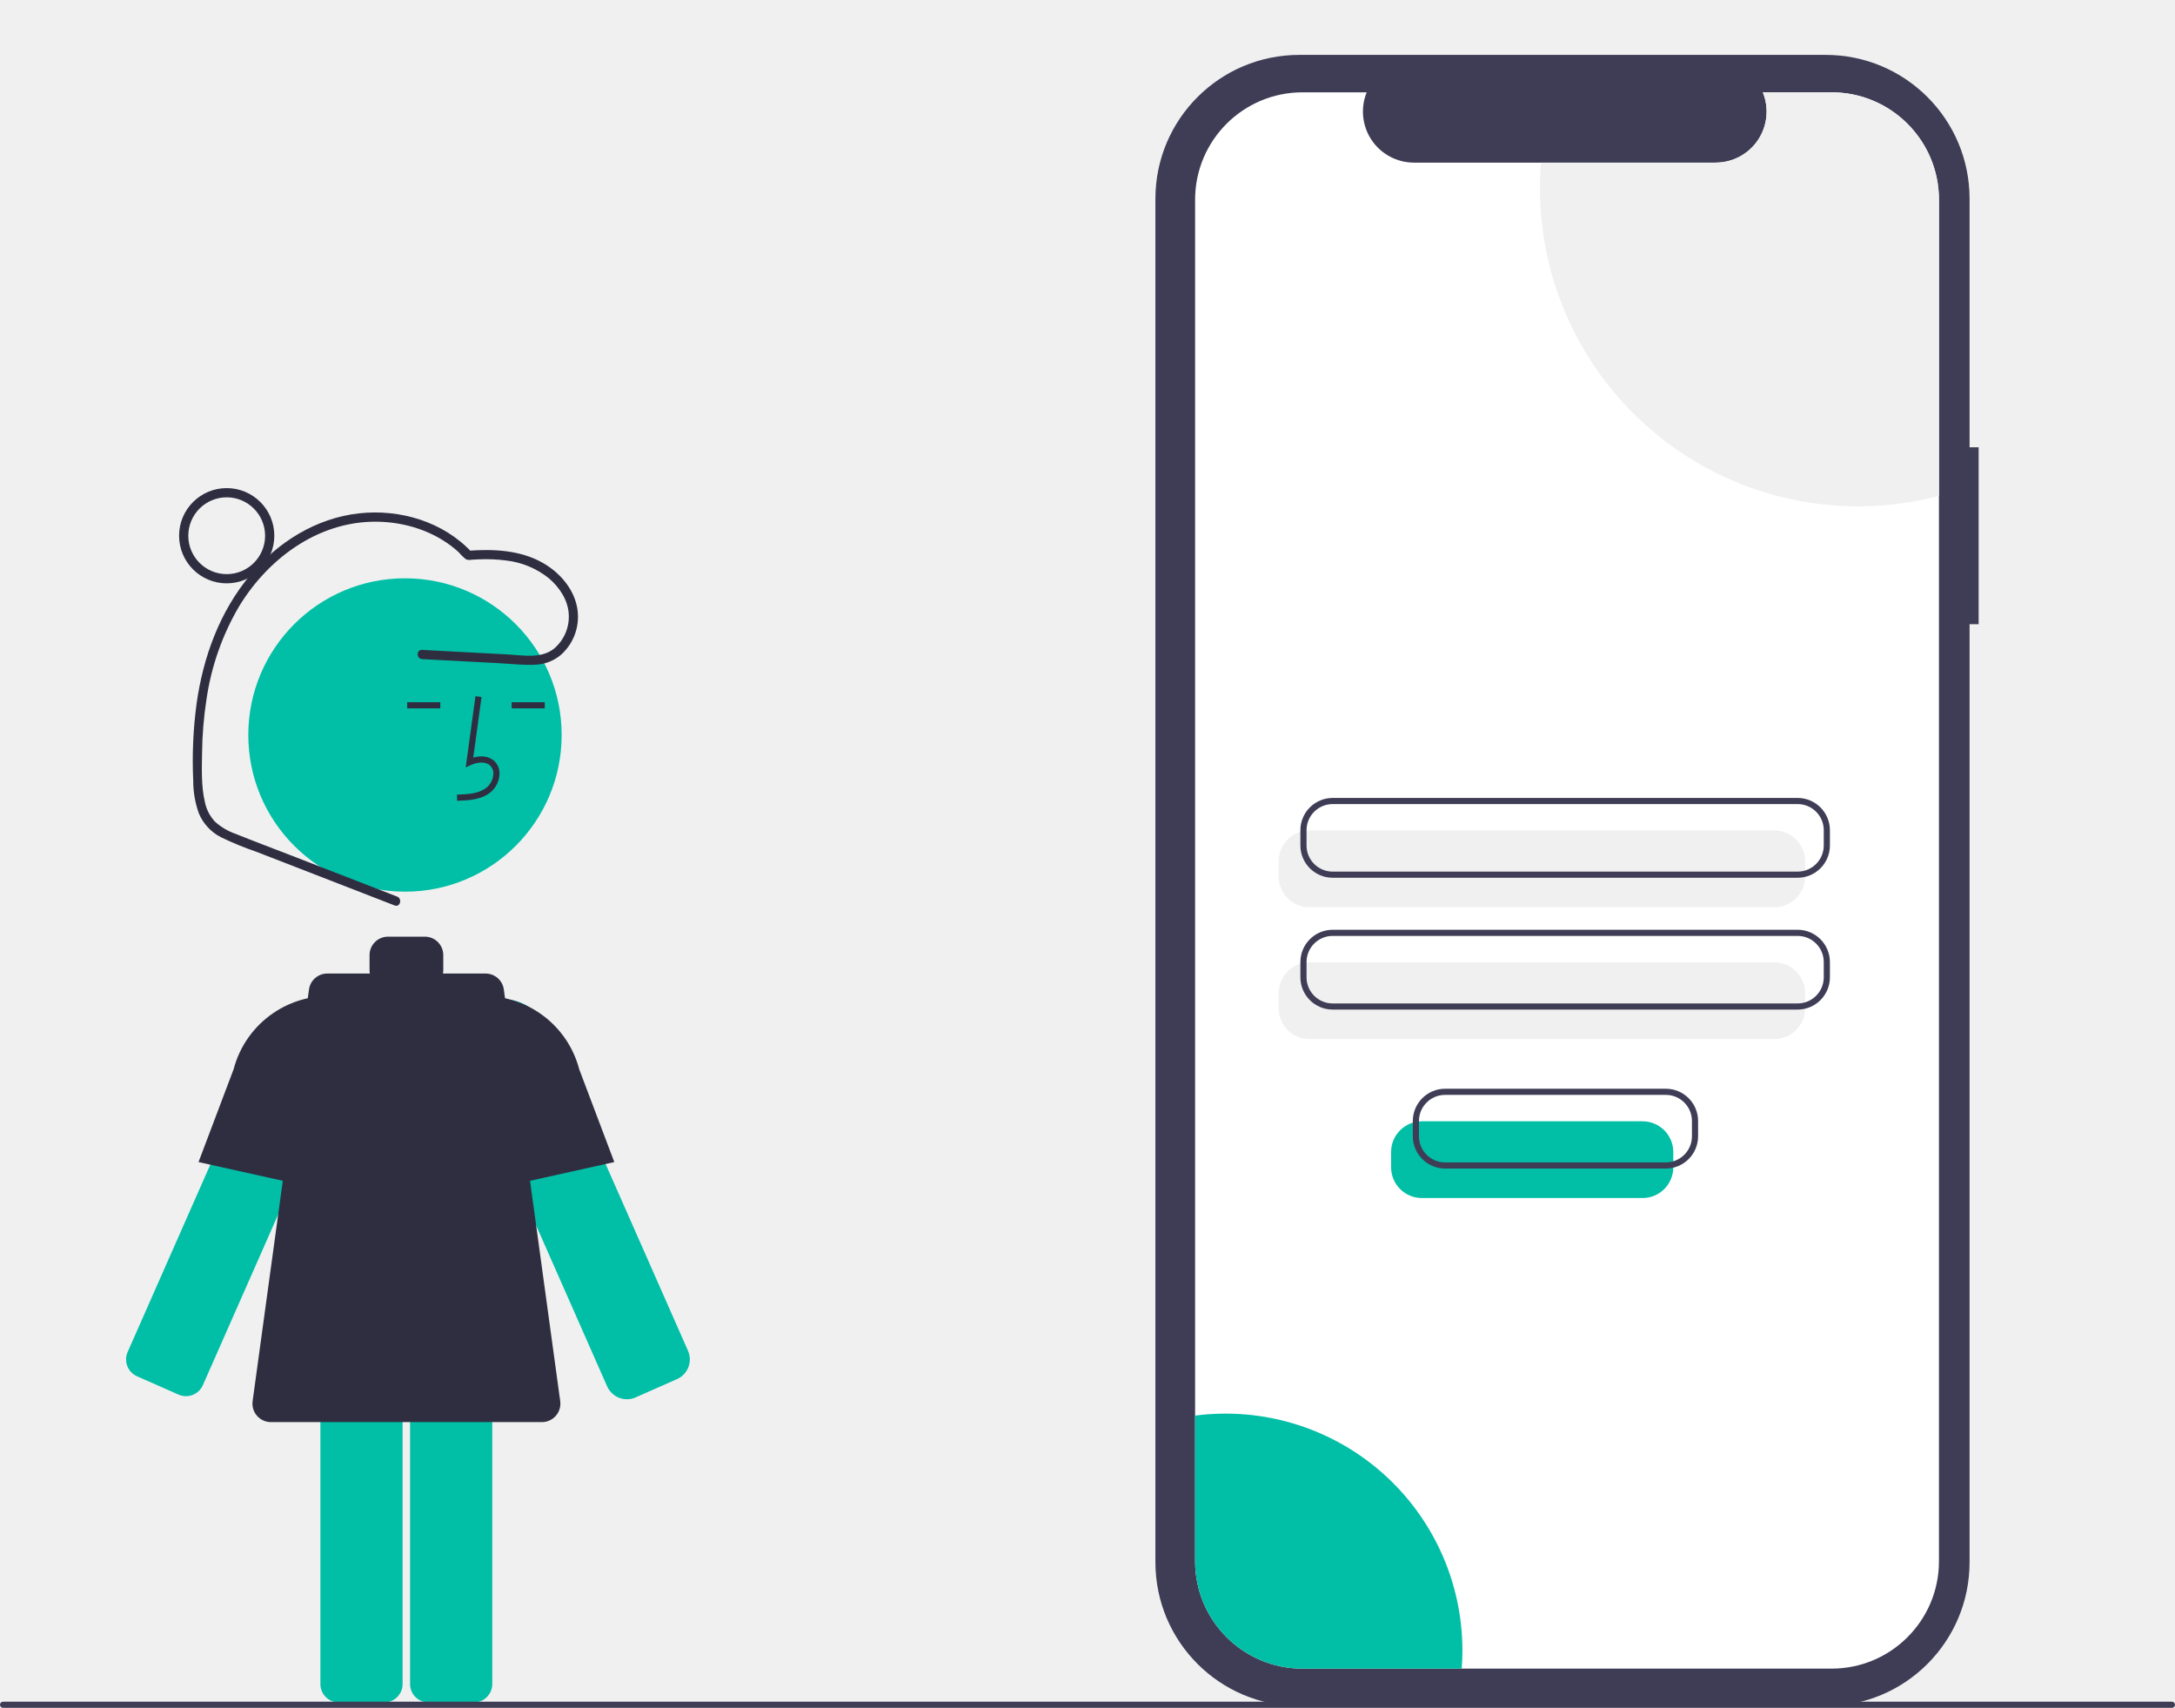
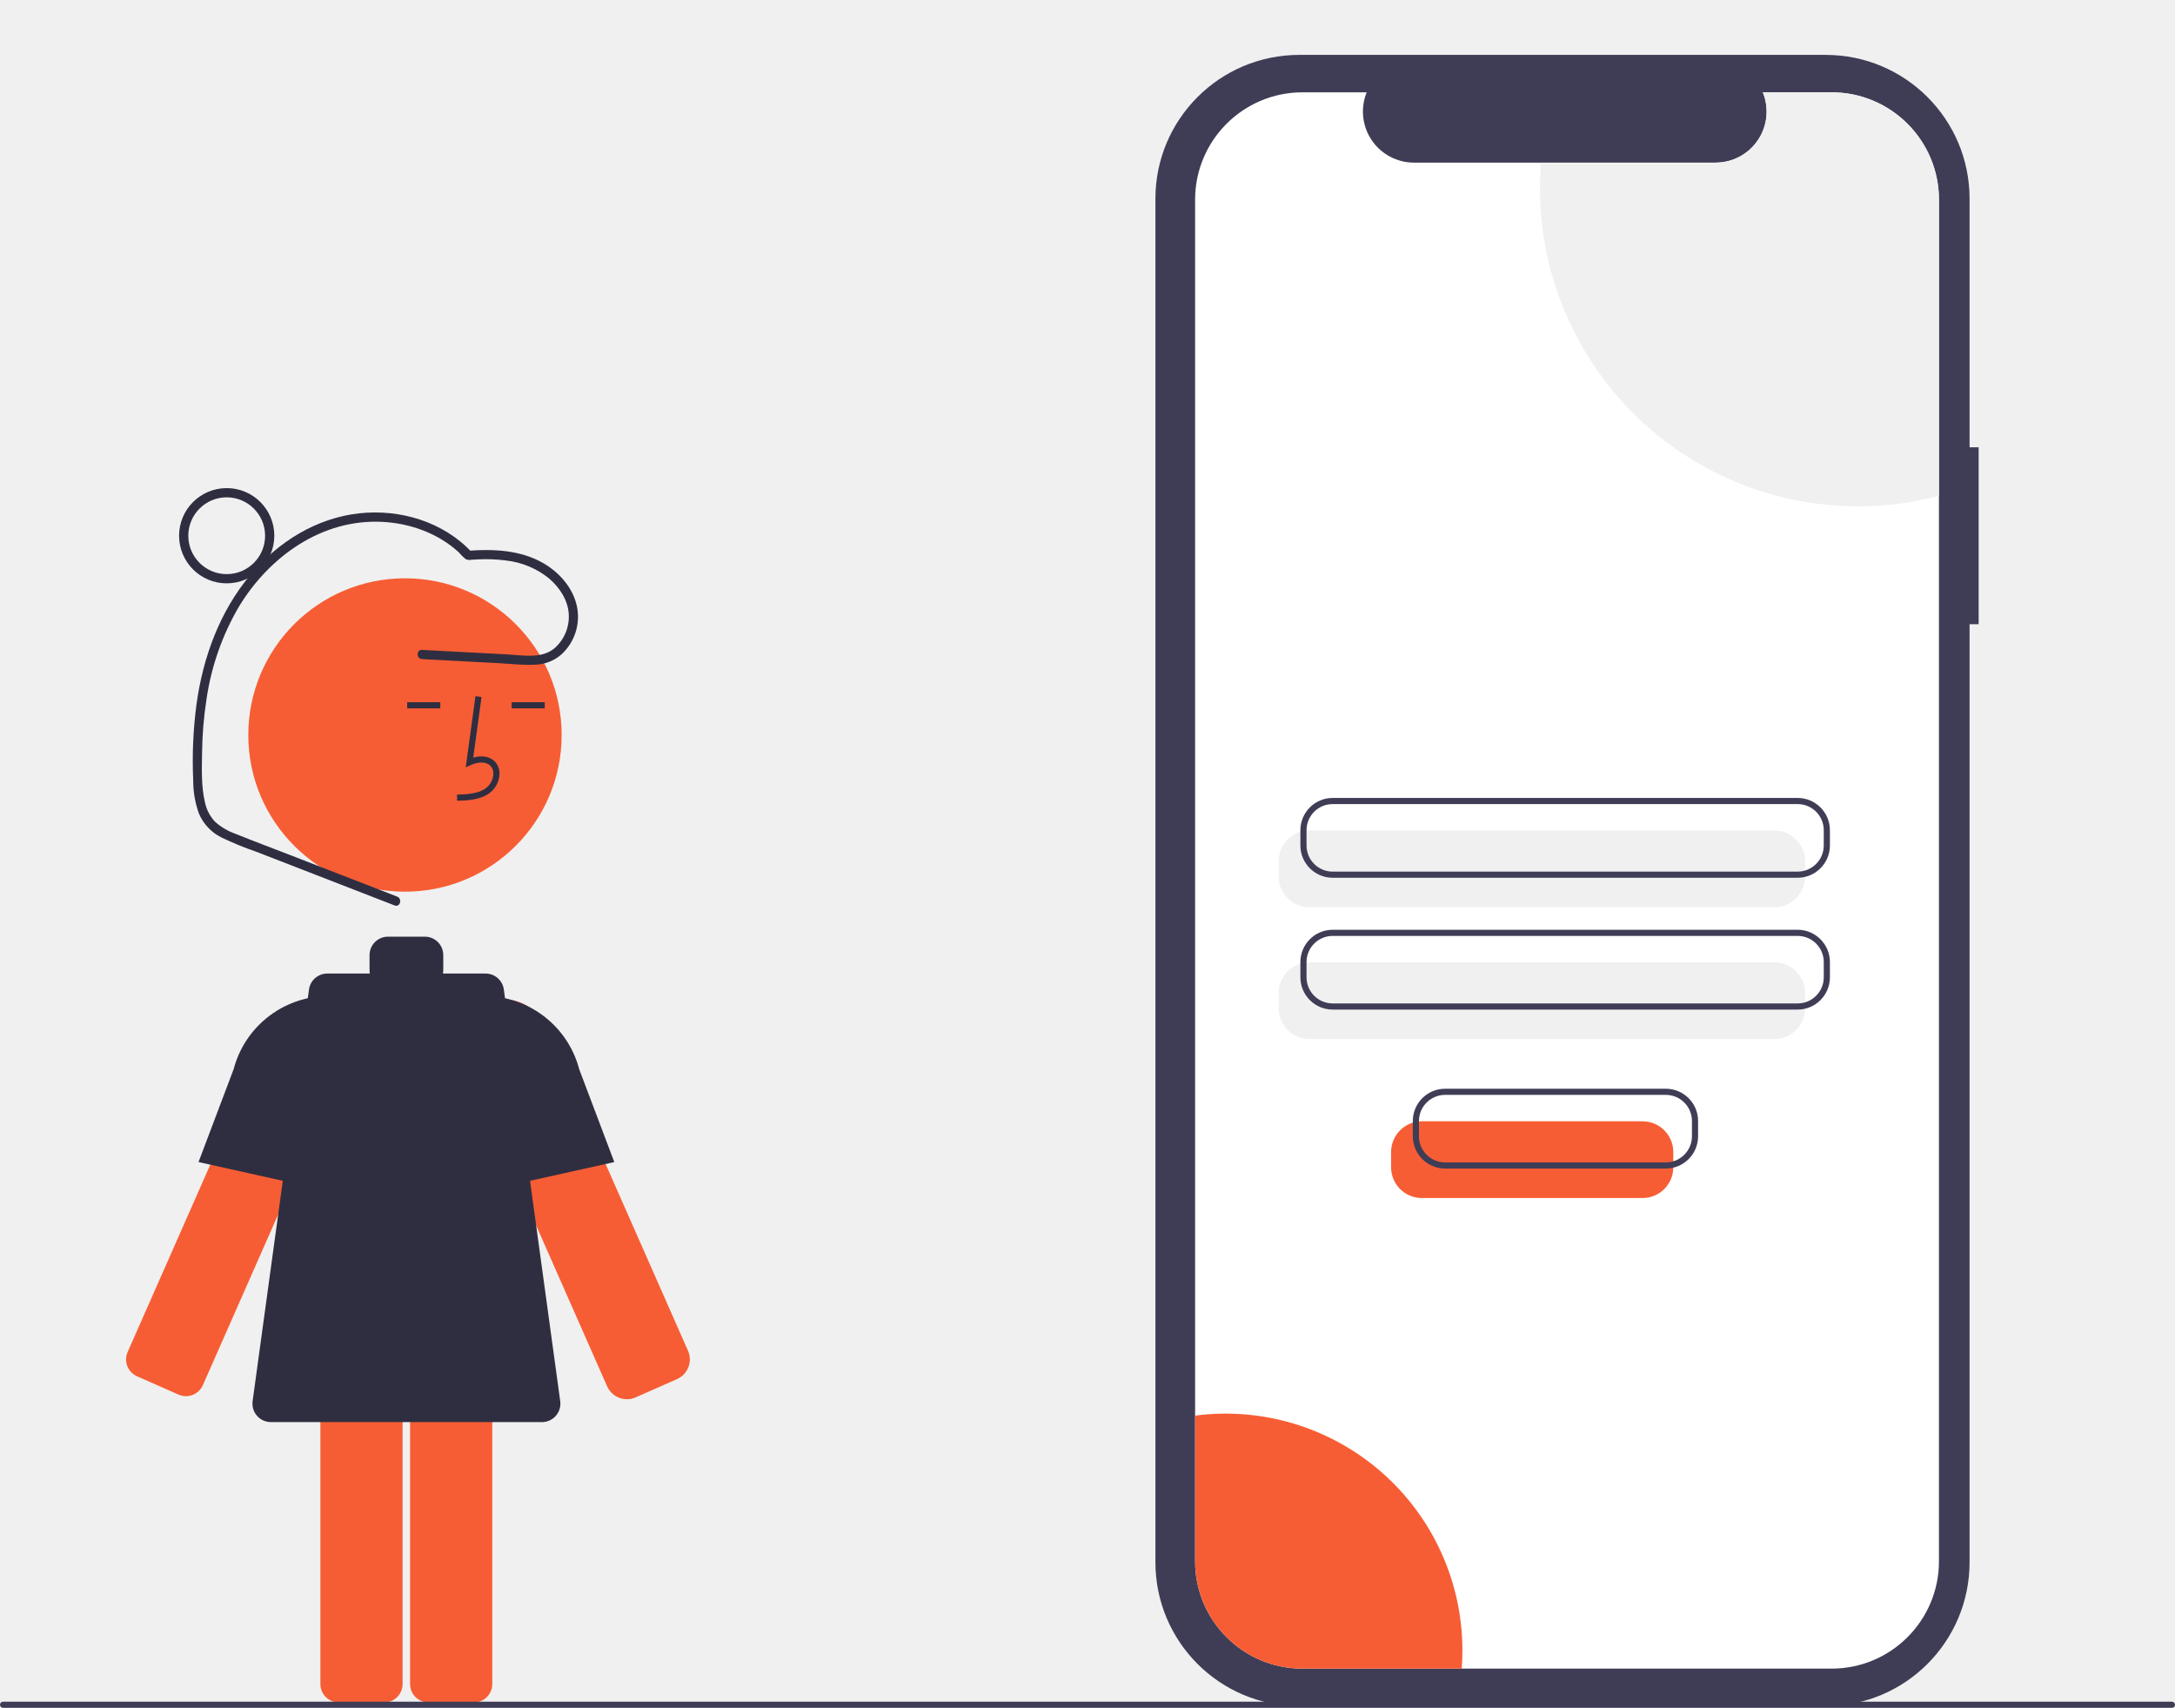
<svg xmlns="http://www.w3.org/2000/svg" data-name="Layer 1" width="708" height="555.867" viewBox="0 0 708 555.867">
-   <path id="b10fb2cf-c586-4c5f-9fbf-e678f5ffa3db-288" data-name="Path 133" d="M890.465,679.515a211.722,211.722,0,0,1-46.196,37.27c-.392.241-.79.467-1.189.7l-27.639-24.463c.29-.27.612-.572.958-.905C836.992,672.563,939.229,535.838,946.042,502.544,945.572,505.317,952.189,614.094,890.465,679.515Z" transform="translate(-246 -172.0663)" fill="#f0f0f0" />
-   <path id="a32c10c7-75df-4179-a648-6a8d2a687209-289" data-name="Path 134" d="M849.602,721.505c-.523.125-1.054.241-1.588.348l-20.735-18.353c.405-.141.879-.309,1.42-.496,8.897-3.15,35.394-12.66,61.764-23.492,28.334-11.644,56.533-24.8,62.598-33.227C951.76,648.244,911.686,707.622,849.602,721.505Z" transform="translate(-246 -172.0663)" fill="#f0f0f0" />
+   <path id="b10fb2cf-c586-4c5f-9fbf-e678f5ffa3db-23" data-name="Path 133" d="M890.465,679.515a211.722,211.722,0,0,1-46.196,37.27c-.392.241-.79.467-1.189.7l-27.639-24.463c.29-.27.612-.572.958-.905C836.992,672.563,939.229,535.838,946.042,502.544,945.572,505.317,952.189,614.094,890.465,679.515Z" transform="translate(-246 -172.0663)" fill="#f0f0f0" />
+   <path id="a32c10c7-75df-4179-a648-6a8d2a687209-24" data-name="Path 134" d="M849.602,721.505c-.523.125-1.054.241-1.588.348l-20.735-18.353c.405-.141.879-.309,1.42-.496,8.897-3.15,35.394-12.66,61.764-23.492,28.334-11.644,56.533-24.8,62.598-33.227C951.76,648.244,911.686,707.622,849.602,721.505Z" transform="translate(-246 -172.0663)" fill="#f0f0f0" />
  <path d="M890.082,317.646h-2.953V236.753a46.819,46.819,0,0,0-46.819-46.819H668.926a46.819,46.819,0,0,0-46.819,46.819v443.789a46.819,46.819,0,0,0,46.819,46.819H840.31a46.819,46.819,0,0,0,46.819-46.819V375.228h2.953Z" transform="translate(-246 -172.0663)" fill="#3f3d56" />
  <path d="M877.163,237.074V680.217a34.957,34.957,0,0,1-34.969,34.957H669.984a34.954,34.954,0,0,1-34.957-34.957V237.074a34.954,34.954,0,0,1,34.957-34.957h20.898a16.619,16.619,0,0,0,15.383,22.88h98.181a16.601,16.601,0,0,0,15.384-22.88H842.193A34.957,34.957,0,0,1,877.163,237.074Z" transform="translate(-246 -172.0663)" fill="#fff" />
  <path d="M823.595,467.355H672.228a10.011,10.011,0,0,1-10-10v-4.978a10.011,10.011,0,0,1,10-10h151.367a10.011,10.011,0,0,1,10,10v4.978A10.011,10.011,0,0,1,823.595,467.355Z" transform="translate(-246 -172.0663)" fill="#f0f0f0" />
  <path d="M823.595,510.262H672.228a10.011,10.011,0,0,1-10-10v-4.978a10.011,10.011,0,0,1,10-10h151.367a10.011,10.011,0,0,1,10,10v4.978A10.011,10.011,0,0,1,823.595,510.262Z" transform="translate(-246 -172.0663)" fill="#f0f0f0" />
  <path d="M831.166,457.759H679.8a10.512,10.512,0,0,1-10.5-10.5v-4.978a10.512,10.512,0,0,1,10.5-10.5h151.367a10.512,10.512,0,0,1,10.5,10.5v4.978A10.512,10.512,0,0,1,831.166,457.759Zm-151.367-23.978a8.51,8.51,0,0,0-8.5,8.5v4.978a8.51,8.51,0,0,0,8.5,8.5h151.367a8.51,8.51,0,0,0,8.5-8.5v-4.978a8.51,8.51,0,0,0-8.5-8.5Z" transform="translate(-246 -172.0663)" fill="#3f3d56" />
  <path d="M831.166,500.666H679.8a10.512,10.512,0,0,1-10.5-10.5V485.189a10.512,10.512,0,0,1,10.5-10.5h151.367a10.512,10.512,0,0,1,10.5,10.5v4.978A10.512,10.512,0,0,1,831.166,500.666ZM679.8,476.689a8.51,8.51,0,0,0-8.5,8.5v4.978a8.51,8.51,0,0,0,8.5,8.5h151.367a8.51,8.51,0,0,0,8.5-8.5V485.189a8.51,8.51,0,0,0-8.5-8.5Z" transform="translate(-246 -172.0663)" fill="#3f3d56" />
  <path d="M877.163,237.074V333.464A103.539,103.539,0,0,1,747.28,233.389q0-4.24.341-8.392h56.826a16.601,16.601,0,0,0,15.384-22.88H842.193A34.957,34.957,0,0,1,877.163,237.074Z" transform="translate(-246 -172.0663)" fill="#f0f0f0" />
-   <path d="M722.041,709.154c0,2.032-.076,4.038-.24,6.02H669.984a34.954,34.954,0,0,1-34.957-34.957v-47.4a77.073,77.073,0,0,1,87.013,76.337Z" transform="translate(-246 -172.0663)" fill="#00bfa6" />
-   <path d="M304.121,625.985a6.007,6.007,0,0,0,7.911-3.067l46.679-105.794a13.379,13.379,0,0,0-17.077-17.876h-0a13.199,13.199,0,0,0-6.75,5.78,13.649,13.649,0,0,0-.654,1.293l-46.679,105.794a6,6,0,0,0,3.067,7.912Z" transform="translate(-246 -172.0663)" fill="#00bfa6" />
+   <path d="M722.041,709.154c0,2.032-.076,4.038-.24,6.02H669.984a34.954,34.954,0,0,1-34.957-34.957v-47.4a77.073,77.073,0,0,1,87.013,76.337Z" transform="translate(-246 -172.0663)" fill="#f75d34" />
+   <path d="M304.121,625.985a6.007,6.007,0,0,0,7.911-3.067l46.679-105.794a13.379,13.379,0,0,0-17.077-17.876h-0a13.199,13.199,0,0,0-6.75,5.78,13.649,13.649,0,0,0-.654,1.293l-46.679,105.794a6,6,0,0,0,3.067,7.912Z" transform="translate(-246 -172.0663)" fill="#f75d34" />
  <path d="M356.795,560.557l-46.172-10.261,11.428-30.232a31.95,31.95,0,0,1,34.299-23.628l.445.049Z" transform="translate(-246 -172.0663)" fill="#2f2e41" />
-   <path d="M450.055,627.498a7.028,7.028,0,0,1-6.412-4.177L396.964,517.527a14.381,14.381,0,0,1,25.609-12.997v-0a14.618,14.618,0,0,1,.703,1.388l46.679,105.794a7,7,0,0,1-3.579,9.23l-13.961,6.16-.007-.016A6.944,6.944,0,0,1,450.055,627.498Z" transform="translate(-246 -172.0663)" fill="#00bfa6" />
-   <path d="M385.485,591.169a6.007,6.007,0,0,0-6,6V720.183a6.007,6.007,0,0,0,6,6H400.245a6.007,6.007,0,0,0,6-6V597.169a6.007,6.007,0,0,0-6-6Z" transform="translate(-246 -172.0663)" fill="#00bfa6" />
-   <path d="M356.293,591.169a6.007,6.007,0,0,0-6,6V720.183a6.007,6.007,0,0,0,6,6h14.76a6.007,6.007,0,0,0,6-6V597.169a6.007,6.007,0,0,0-6-6Z" transform="translate(-246 -172.0663)" fill="#00bfa6" />
-   <circle cx="131.828" cy="239.224" r="51" fill="#00bfa6" />
+   <path d="M450.055,627.498a7.028,7.028,0,0,1-6.412-4.177L396.964,517.527a14.381,14.381,0,0,1,25.609-12.997v-0a14.618,14.618,0,0,1,.703,1.388l46.679,105.794a7,7,0,0,1-3.579,9.23l-13.961,6.16-.007-.016A6.944,6.944,0,0,1,450.055,627.498Z" transform="translate(-246 -172.0663)" fill="#f75d34" />
+   <path d="M385.485,591.169a6.007,6.007,0,0,0-6,6V720.183a6.007,6.007,0,0,0,6,6H400.245a6.007,6.007,0,0,0,6-6V597.169a6.007,6.007,0,0,0-6-6Z" transform="translate(-246 -172.0663)" fill="#f75d34" />
+   <path d="M356.293,591.169a6.007,6.007,0,0,0-6,6V720.183a6.007,6.007,0,0,0,6,6h14.76a6.007,6.007,0,0,0,6-6V597.169a6.007,6.007,0,0,0-6-6Z" transform="translate(-246 -172.0663)" fill="#f75d34" />
+   <circle cx="131.828" cy="239.224" r="51" fill="#f75d34" />
  <path d="M394.8,432.699c3.306-.092,7.42-.207,10.59-2.522a8.133,8.133,0,0,0,3.2-6.073,5.471,5.471,0,0,0-1.86-4.493c-1.656-1.399-4.073-1.727-6.678-.961l2.699-19.726-1.981-.271L397.596,421.843l1.655-.759c1.918-.88,4.552-1.328,6.188.055a3.515,3.515,0,0,1,1.153,2.896,6.147,6.147,0,0,1-2.381,4.528c-2.467,1.802-5.746,2.034-9.466,2.138Z" transform="translate(-246 -172.0663)" fill="#2f2e41" />
  <rect x="166.55" y="228.559" width="10.772" height="2" fill="#2f2e41" />
  <rect x="132.55" y="228.559" width="10.772" height="2" fill="#2f2e41" />
  <path d="M428.362,628.119l-18.356-134a6,6,0,0,0-5.945-5.186H390.205a6.025,6.025,0,0,0,.09-1v-5a6,6,0,0,0-6-6h-12a6,6,0,0,0-6,6v5a6.025,6.025,0,0,0,.09,1H352.53a6,6,0,0,0-5.945,5.186l-18.356,134a6,6,0,0,0,5.944,6.814h88.244A6,6,0,0,0,428.362,628.119Z" transform="translate(-246 -172.0663)" fill="#2f2e41" />
  <path d="M399.795,560.557V496.486l.445-.049a31.961,31.961,0,0,1,34.315,23.68l11.411,30.18Z" transform="translate(-246 -172.0663)" fill="#2f2e41" />
  <path d="M375.26,463.882l-35.275-13.692c-5.768-2.239-11.569-4.41-17.307-6.726a19.726,19.726,0,0,1-6.662-3.926,13.09,13.09,0,0,1-3.321-6.427c-1.223-5.171-1.002-10.825-.915-16.102a122.699,122.699,0,0,1,1.422-17.241,83.286,83.286,0,0,1,10.65-30.38c9.893-16.232,26.937-28.444,46.543-27.469,9.077.451,18.206,3.708,24.949,9.914a15.751,15.751,0,0,0,2.355,2.282,3.268,3.268,0,0,0,1.876.126q1.234-.079,2.471-.121a51.043,51.043,0,0,1,8.566.359,27.121,27.121,0,0,1,14.13,5.867c3.37,2.899,6.112,6.992,6.395,11.54a13.66,13.66,0,0,1-4.614,11.151c-4.209,3.547-10.213,2.3-15.261,2.033l-18.494-.98-9.37-.496c-1.929-.102-1.924,2.898,0,3l24.905,1.319c4.002.212,8.127.732,12.132.492a13.574,13.574,0,0,0,8.333-3.352,16.628,16.628,0,0,0,5.037-15.601c-1.284-6.138-5.852-11.215-11.207-14.235-7.286-4.11-15.988-4.504-24.141-3.896l1.061.439c-9.222-9.898-23.349-14.077-36.61-12.615-14.002,1.544-26.456,9.356-35.404,20.038-9.976,11.909-15.413,26.76-17.527,42.03a139.839,139.839,0,0,0-1.082,24.88,31.35,31.35,0,0,0,1.852,10.751,15.39,15.39,0,0,0,7.225,7.746,103.398,103.398,0,0,0,11.468,4.711L342.436,454.344l25.528,9.909,6.498,2.522c1.801.699,2.581-2.201.798-2.893Z" transform="translate(-246 -172.0663)" fill="#2f2e41" />
  <path d="M319.795,361.934a15.5,15.5,0,1,1,15.5-15.5A15.517,15.517,0,0,1,319.795,361.934Zm0-28a12.5,12.5,0,1,0,12.5,12.5A12.514,12.514,0,0,0,319.795,333.934Z" transform="translate(-246 -172.0663)" fill="#2f2e41" />
  <rect x="528.177" y="440.815" width="42.237" height="42.237" transform="translate(147.6141 -410.7547) rotate(37.40978)" fill="#f0f0f0" />
  <path d="M389.295,228.934a33.949,33.949,0,0,1,27.277,13.702l19.59-25.614-58.779-44.956-44.956,58.779,25.333,19.376A34.003,34.003,0,0,1,389.295,228.934Z" transform="translate(-246 -172.0663)" fill="#f0f0f0" />
  <path d="M953,727.934H247a1,1,0,0,1,0-2H953a1,1,0,0,1,0,2Z" transform="translate(-246 -172.0663)" fill="#3f3d56" />
-   <path d="M780.687,562.003H708.825a10.011,10.011,0,0,1-10-10v-4.978a10.011,10.011,0,0,1,10-10h71.862a10.011,10.011,0,0,1,10,10v4.978A10.011,10.011,0,0,1,780.687,562.003Z" transform="translate(-246 -172.0663)" fill="#00bfa6" />
+   <path d="M780.687,562.003H708.825a10.011,10.011,0,0,1-10-10v-4.978a10.011,10.011,0,0,1,10-10h71.862a10.011,10.011,0,0,1,10,10v4.978A10.011,10.011,0,0,1,780.687,562.003Z" transform="translate(-246 -172.0663)" fill="#f75d34" />
  <path d="M788.259,552.407H716.397a10.512,10.512,0,0,1-10.5-10.5v-4.978a10.512,10.512,0,0,1,10.5-10.5h71.862a10.512,10.512,0,0,1,10.5,10.5v4.978A10.512,10.512,0,0,1,788.259,552.407Zm-71.862-23.978a8.51,8.51,0,0,0-8.5,8.5v4.978a8.51,8.51,0,0,0,8.5,8.5h71.862a8.51,8.51,0,0,0,8.5-8.5v-4.978a8.51,8.51,0,0,0-8.5-8.5Z" transform="translate(-246 -172.0663)" fill="#3f3d56" />
</svg>
